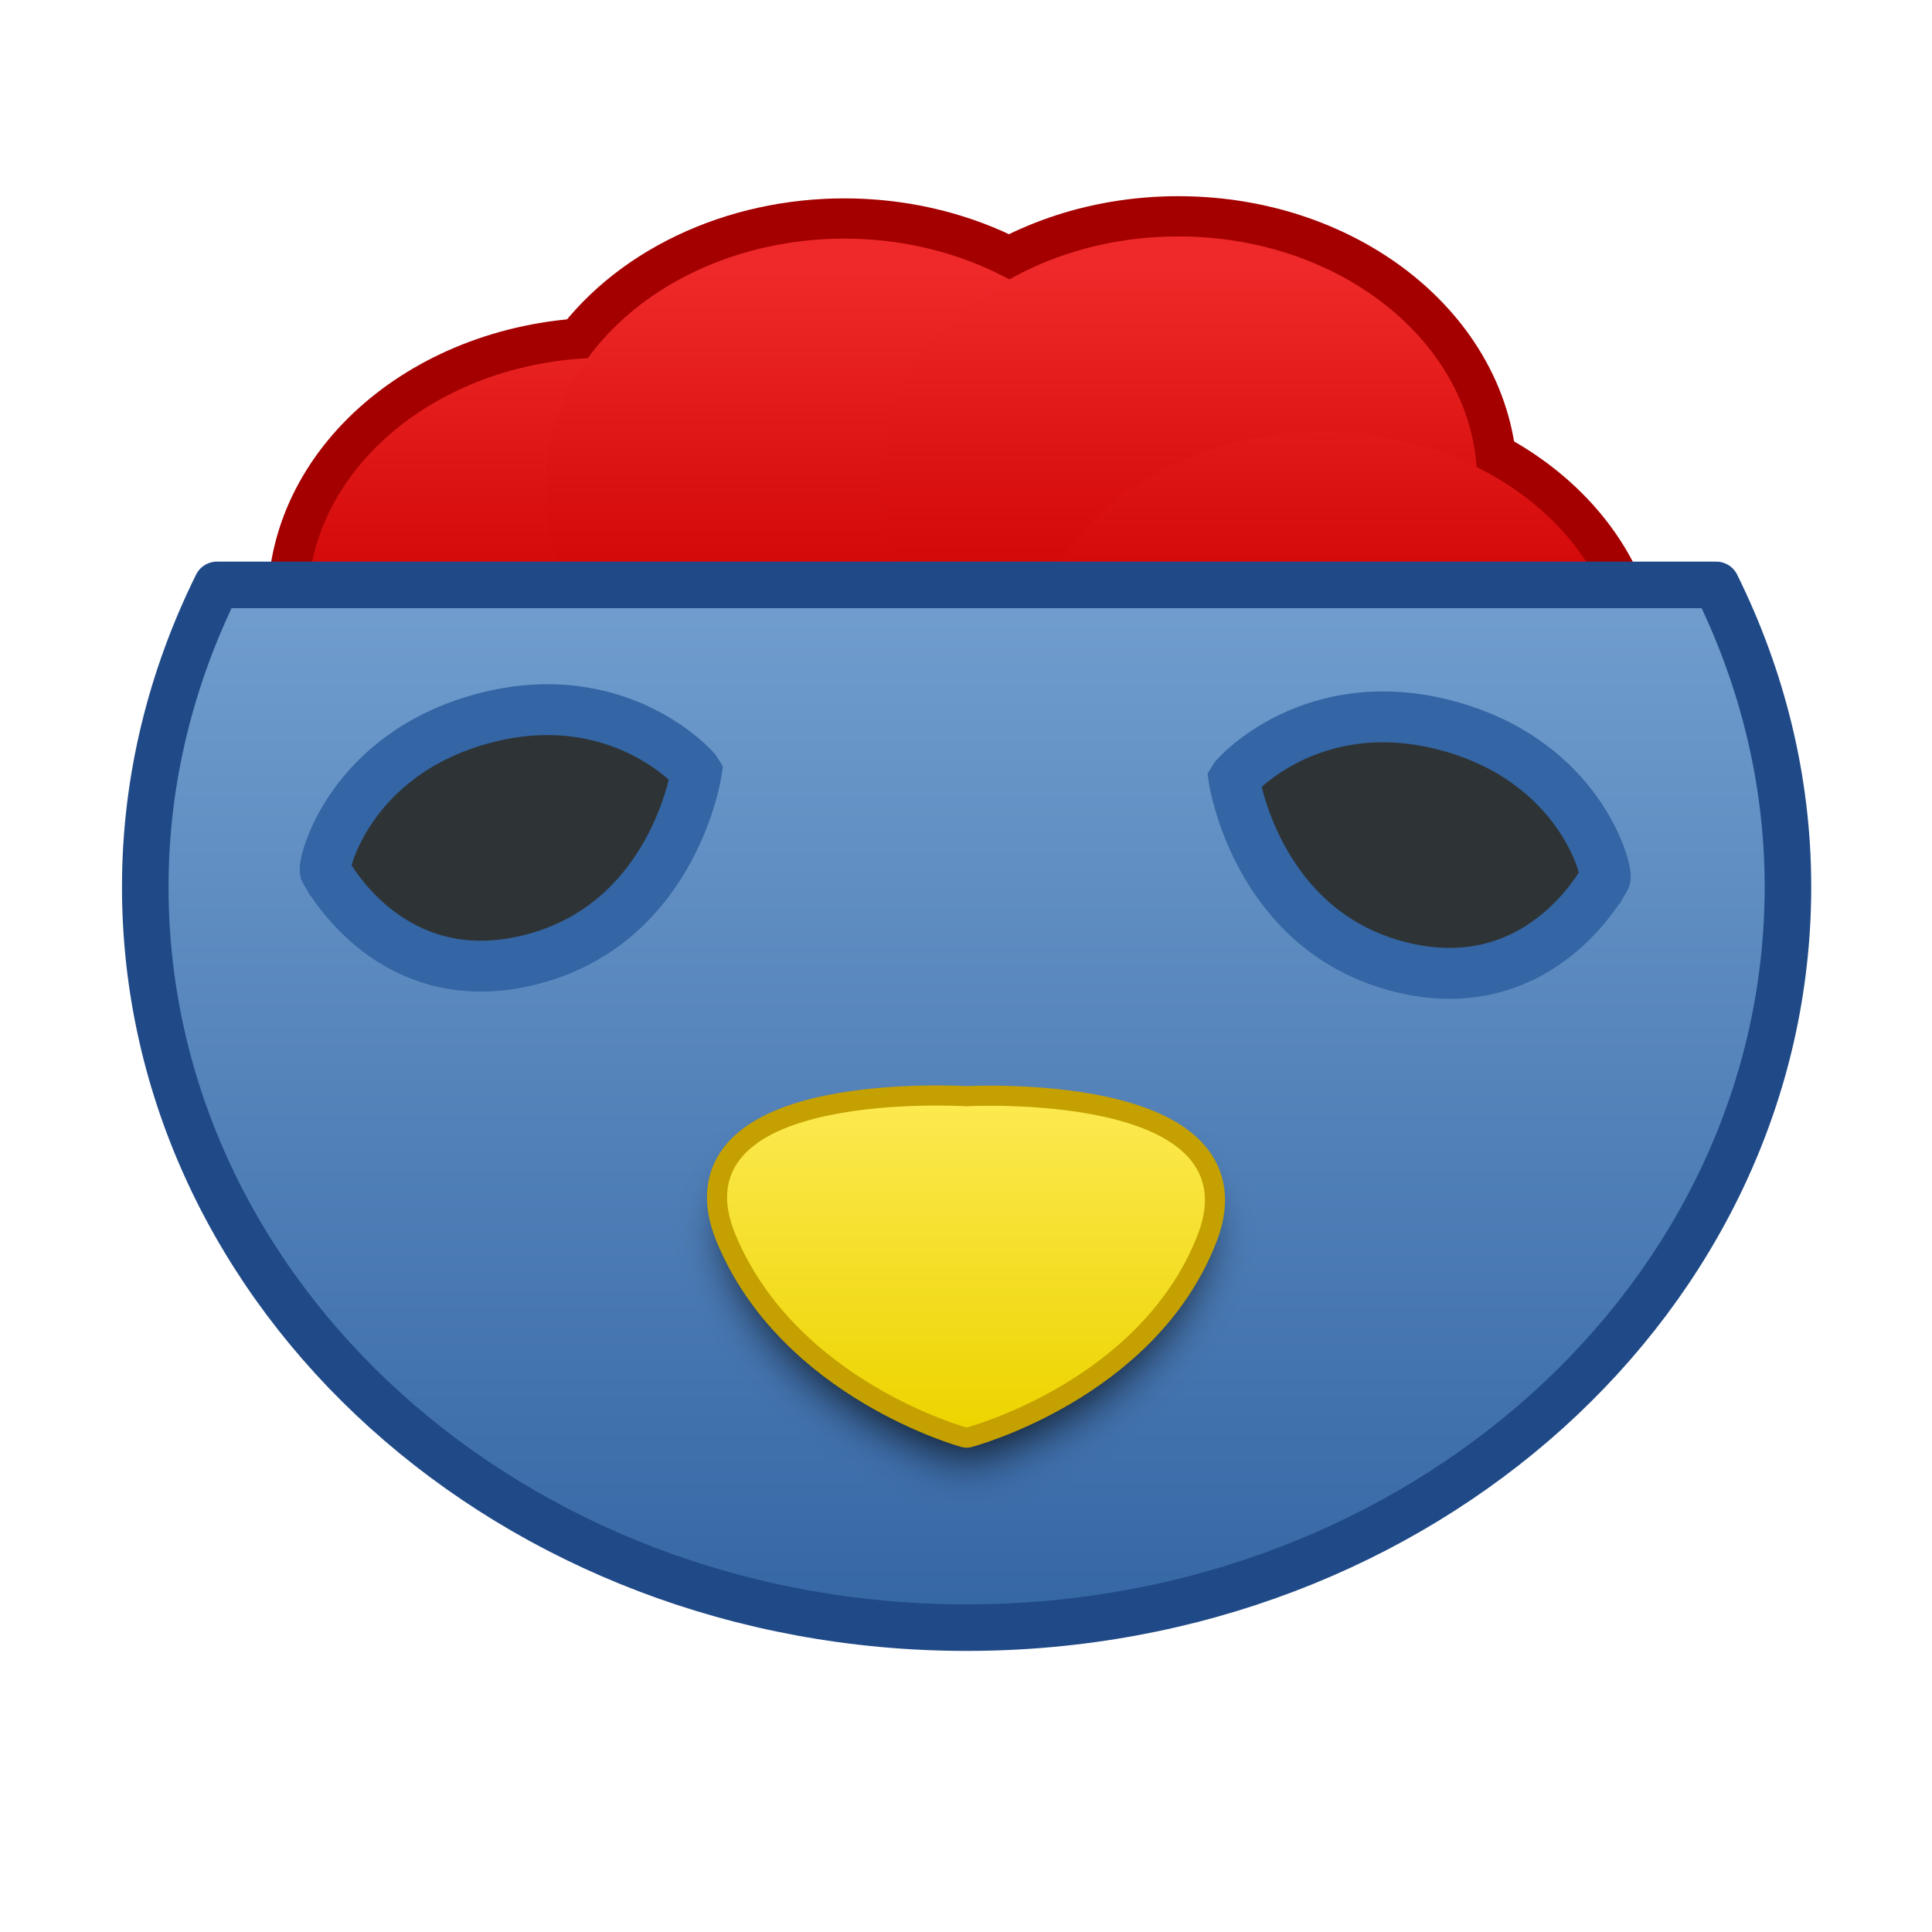
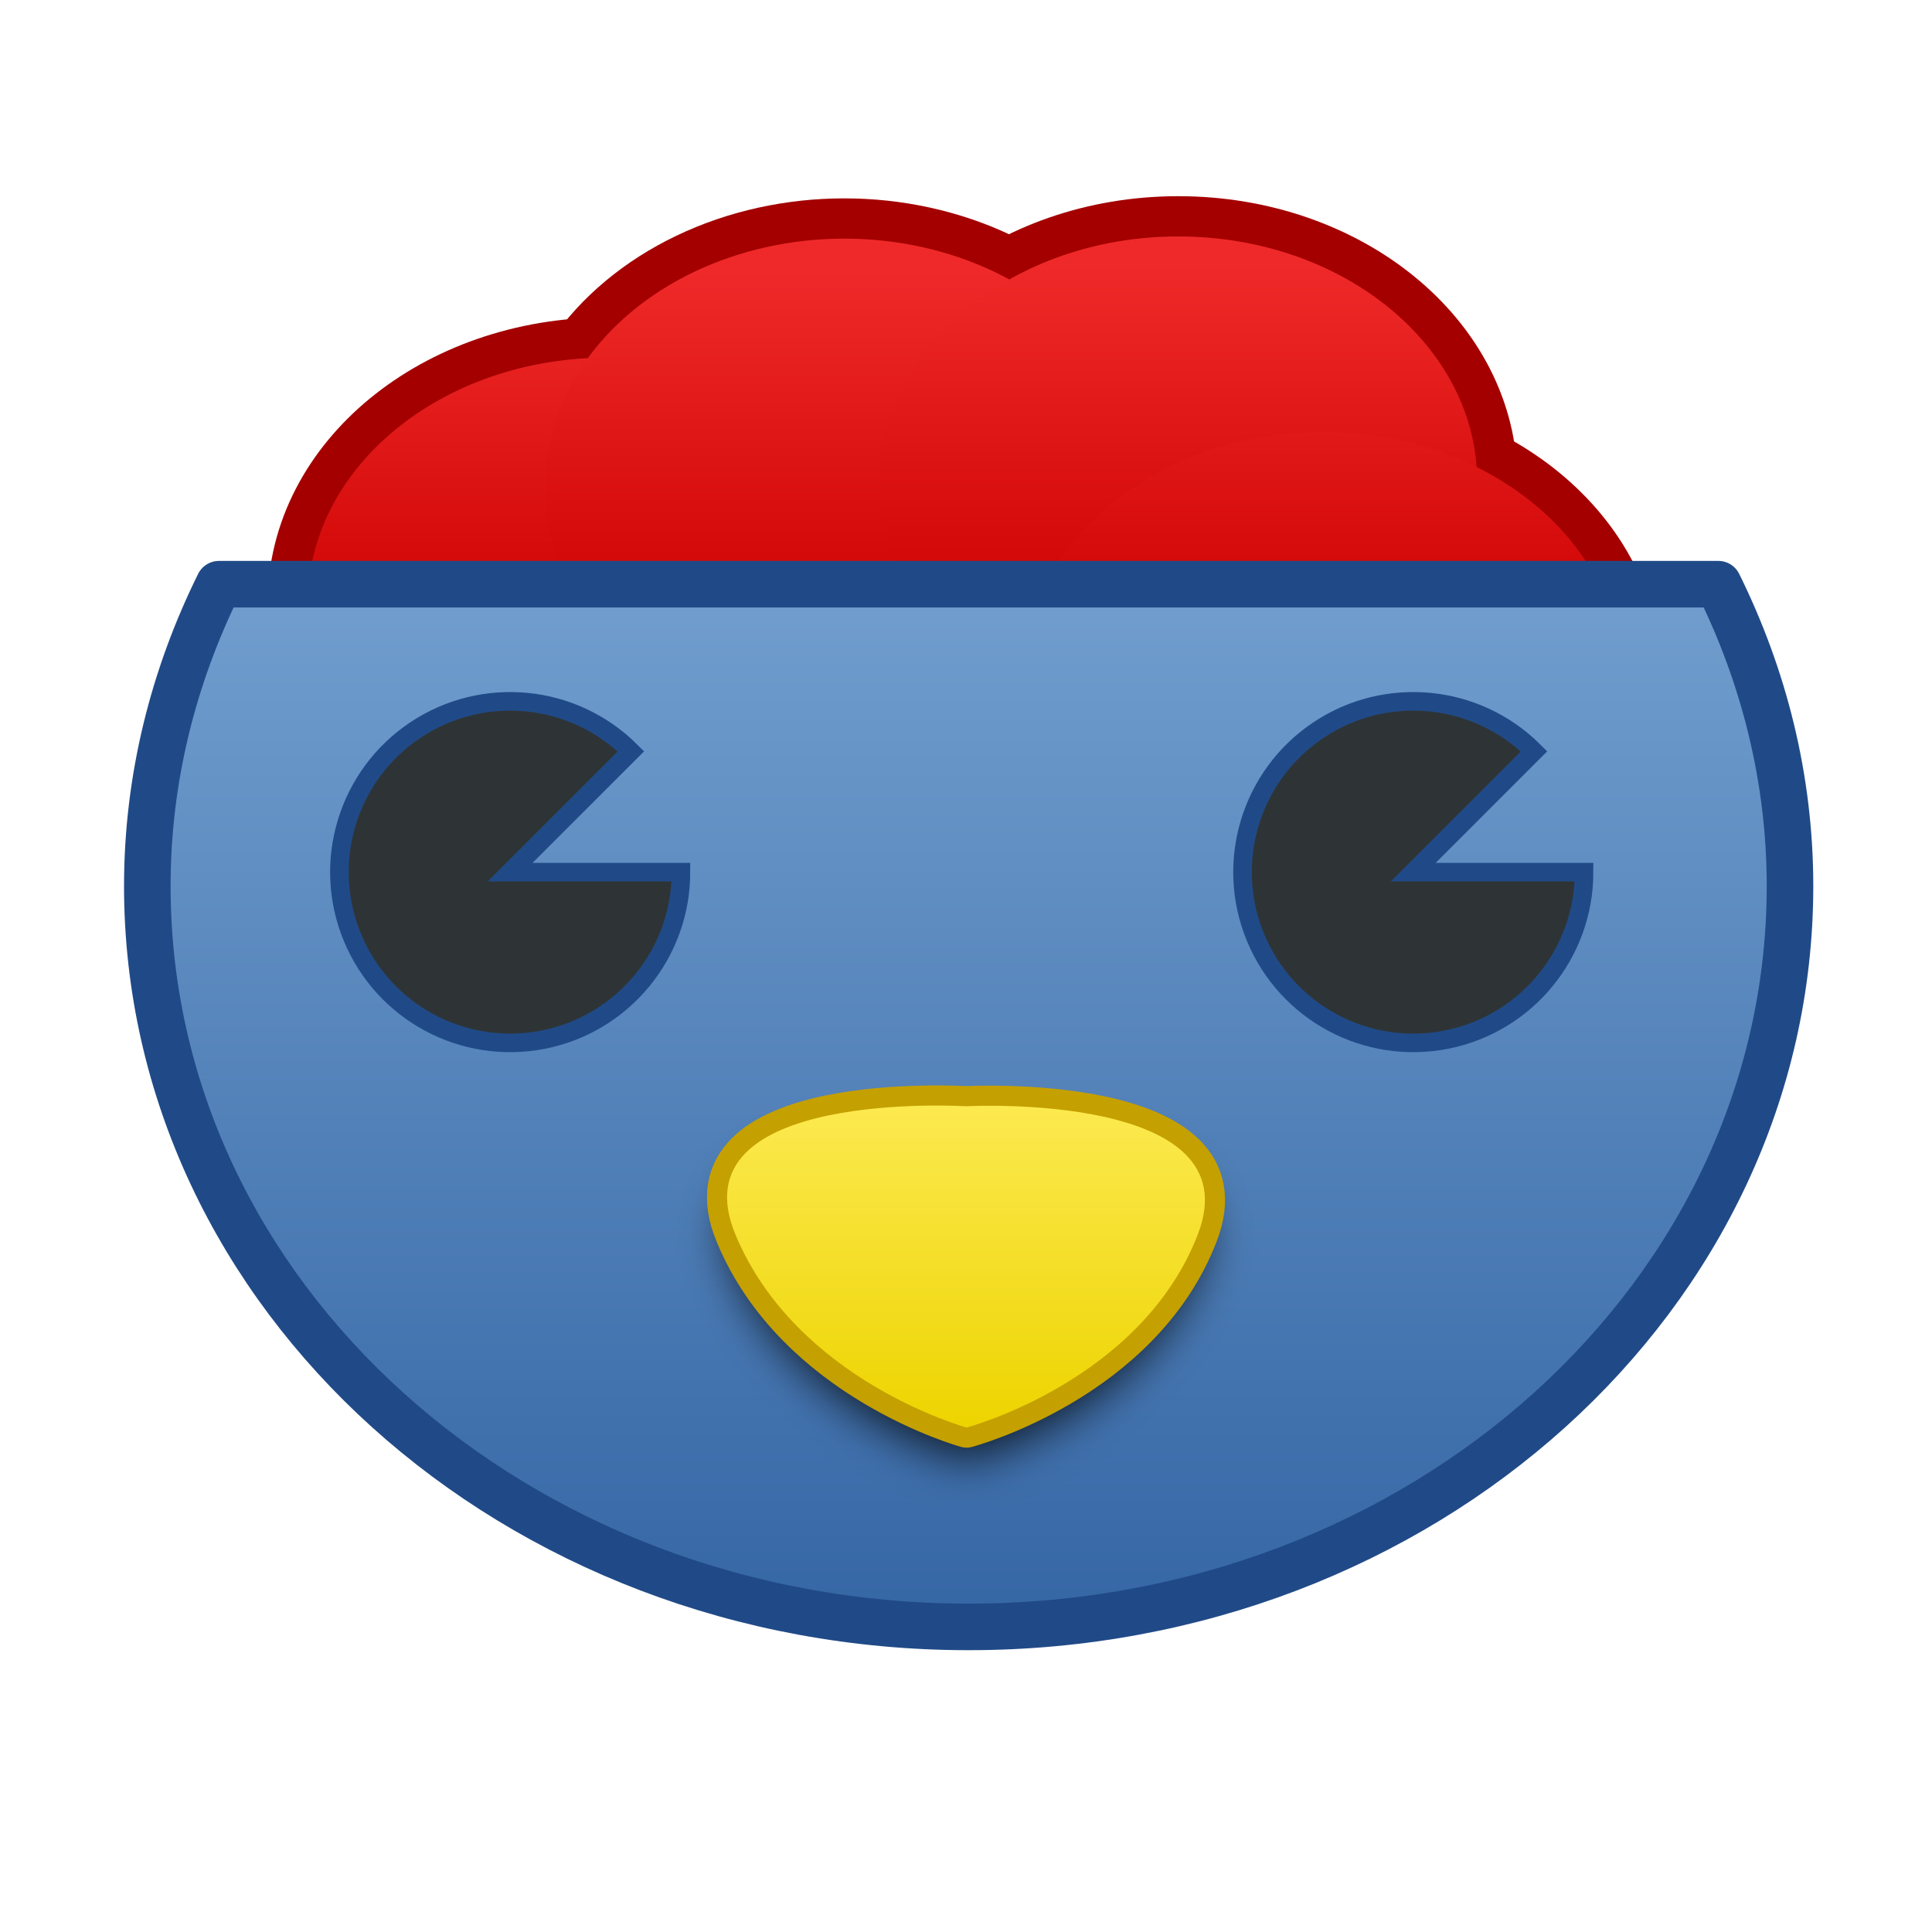
<svg xmlns="http://www.w3.org/2000/svg" xmlns:xlink="http://www.w3.org/1999/xlink" width="48px" height="48px" id="svg2993" version="1.1">
  <defs id="defs2995">
-     <linearGradient id="linearGradient3845">
-       <stop style="stop-color:#aeaead;stop-opacity:1;" offset="0" id="stop3847" />
-       <stop style="stop-color:#eeeeec;stop-opacity:0;" offset="1" id="stop3849" />
-     </linearGradient>
    <linearGradient id="linearGradient3882">
      <stop style="stop-color:#babdb6;stop-opacity:1;" offset="0" id="stop3884" />
      <stop style="stop-color:#eeeeec;stop-opacity:1;" offset="1" id="stop3886" />
    </linearGradient>
    <linearGradient id="linearGradient3872">
      <stop id="stop3880" offset="0" style="stop-color:#e0e2dd;stop-opacity:1;" />
      <stop style="stop-color:#eeeeec;stop-opacity:1;" offset="1" id="stop3876" />
    </linearGradient>
    <linearGradient id="linearGradient4114">
      <stop style="stop-color:#edd400;stop-opacity:1;" offset="0" id="stop4116" />
      <stop style="stop-color:#fce94f;stop-opacity:1;" offset="1" id="stop4118" />
    </linearGradient>
    <linearGradient id="linearGradient3939">
      <stop style="stop-color:#ef2929;stop-opacity:1;" offset="0" id="stop3941" />
      <stop style="stop-color:#cc0000;stop-opacity:1;" offset="1" id="stop3943" />
    </linearGradient>
    <linearGradient id="linearGradient3820">
      <stop style="stop-color:#eeeeec;stop-opacity:1;" offset="0" id="stop3822" />
      <stop style="stop-color:#eeeeec;stop-opacity:0;" offset="1" id="stop3824" />
    </linearGradient>
    <linearGradient id="linearGradient3903">
      <stop style="stop-color:#eeeeec;stop-opacity:1;" offset="0" id="stop3905" />
      <stop style="stop-color:#ffffff;stop-opacity:0;" offset="1" id="stop3907" />
    </linearGradient>
    <linearGradient id="linearGradient3891">
      <stop style="stop-color:#2e3436;stop-opacity:1;" offset="0" id="stop3893" />
      <stop style="stop-color:#eeeeec;stop-opacity:1;" offset="1" id="stop3895" />
    </linearGradient>
    <linearGradient id="linearGradient3883">
      <stop style="stop-color:#2e3436;stop-opacity:1;" offset="0" id="stop3885" />
      <stop style="stop-color:#2e3436;stop-opacity:0;" offset="1" id="stop3887" />
    </linearGradient>
    <linearGradient id="linearGradient3801">
      <stop style="stop-color:#f57900;stop-opacity:1;" offset="0" id="stop3803" />
      <stop style="stop-color:#fcaf3e;stop-opacity:1;" offset="1" id="stop3805" />
    </linearGradient>
    <linearGradient id="linearGradient3784">
      <stop style="stop-color:#3465a4;stop-opacity:1;" offset="0" id="stop3786" />
      <stop style="stop-color:#729fcf;stop-opacity:1;" offset="1" id="stop3788" />
    </linearGradient>
-     <linearGradient xlink:href="#linearGradient3784" id="linearGradient3790" x1="2.515" y1="44.204" x2="2.515" y2="17.14" gradientUnits="userSpaceOnUse" gradientTransform="translate(0.5149951,-3.186731)" />
+     <linearGradient xlink:href="#linearGradient3784" id="linearGradient3790" x1="2.515" y1="44.204" x2="2.515" y2="17.14" gradientUnits="userSpaceOnUse" gradientTransform="translate(0.5662911,-3.204602)" />
    <linearGradient xlink:href="#linearGradient3801" id="linearGradient3808" gradientUnits="userSpaceOnUse" gradientTransform="matrix(0.680266,0,0,0.680266,7.673616,16.61139)" x1="24" y1="39.08" x2="23.87" y2="31.379" />
    <radialGradient xlink:href="#linearGradient3820" id="radialGradient3828" cx="23.093" cy="31.611" fx="23.093" fy="31.611" r="3.826" gradientTransform="matrix(1.135759,-1.098012,0.9194646,0.9510735,-31.29284,32.15095)" gradientUnits="userSpaceOnUse" spreadMethod="reflect" />
    <linearGradient xlink:href="#linearGradient4114" id="linearGradient3024" gradientUnits="userSpaceOnUse" gradientTransform="matrix(1.058086,0,0,0.5787752,-1.379071,12.84868)" x1="24" y1="39.08" x2="24" y2="28" />
    <filter id="filter3842" x="-0.115" width="1.231" y="-0.171" height="1.342">
      <feGaussianBlur stdDeviation="0.571" id="feGaussianBlur3844" />
    </filter>
    <linearGradient xlink:href="#linearGradient3939" id="linearGradient4031" gradientUnits="userSpaceOnUse" x1="25.065" y1="7.359" x2="25.065" y2="16.558" />
    <linearGradient xlink:href="#linearGradient3939" id="linearGradient4033" gradientUnits="userSpaceOnUse" x1="18.94" y1="9.921" x2="18.94" y2="19.171" />
    <linearGradient xlink:href="#linearGradient3939" id="linearGradient4035" gradientUnits="userSpaceOnUse" x1="11.44" y1="9.921" x2="11.44" y2="19.186" />
    <linearGradient xlink:href="#linearGradient3939" id="linearGradient4043" gradientUnits="userSpaceOnUse" x1="7.315" y1="5.671" x2="7.315" y2="14.695" />
    <linearGradient xlink:href="#linearGradient4114" id="linearGradient4128" x1="24.015" y1="35.467" x2="24.015" y2="27.485" gradientUnits="userSpaceOnUse" />
    <linearGradient xlink:href="#linearGradient4114" id="linearGradient3046" gradientUnits="userSpaceOnUse" x1="24.015" y1="35.467" x2="24.015" y2="27.485" gradientTransform="translate(-0.2651651,-9.269906)" />
-     <radialGradient xlink:href="#linearGradient3845" id="radialGradient3853" cx="12.552" cy="18.216" fx="12.552" fy="18.216" r="4.61" gradientTransform="matrix(1.31183,1.4628518e-7,-1.1740685e-7,1.05286,-3.914025,0.01832768)" gradientUnits="userSpaceOnUse" />
  </defs>
  <g id="layer1">
    <g id="g3904" style="stroke:#a40000;stroke-opacity:1;stroke-width:2;stroke-miterlimit:4;stroke-dasharray:none">
      <path style="fill:url(#linearGradient4031);fill-opacity:1;stroke:#a40000;stroke-opacity:1;stroke-width:2;stroke-miterlimit:4;stroke-dasharray:none" id="path3906" d="m 22.539,15.296 c 0,3.368 -3.324,6.099 -7.425,6.099 -4.101,0 -7.425,-2.731 -7.425,-6.099 0,-3.368 3.324,-6.099 7.425,-6.099 4.101,0 7.425,2.731 7.425,6.099 z" transform="translate(-0.0392136,-0.3106602)" />
      <path d="m 22.539,15.296 a 7.425,6.099 0 1 1 -14.849,0 7.425,6.099 0 1 1 14.849,0 z" id="path3908" style="fill:url(#linearGradient4033);fill-opacity:1;stroke:#a40000;stroke-opacity:1;stroke-width:2;stroke-miterlimit:4;stroke-dasharray:none" transform="translate(5.862012,-3.197735)" />
      <path transform="translate(14.16163,-3.322735)" style="fill:url(#linearGradient4035);fill-opacity:1;stroke:#a40000;stroke-opacity:1;stroke-width:2;stroke-miterlimit:4;stroke-dasharray:none" id="path3910" d="m 22.539,15.296 c 0,3.368 -3.324,6.099 -7.425,6.099 -4.101,0 -7.425,-2.731 -7.425,-6.099 0,-3.368 3.324,-6.099 7.425,-6.099 4.101,0 7.425,2.731 7.425,6.099 z" />
      <path d="m 22.539,15.296 c 0,3.368 -3.324,6.099 -7.425,6.099 -4.101,0 -7.425,-2.731 -7.425,-6.099 0,-3.368 3.324,-6.099 7.425,-6.099 4.101,0 7.425,2.731 7.425,6.099 z" id="path3912" style="fill:url(#linearGradient4043);fill-opacity:1;stroke:#a40000;stroke-opacity:1;stroke-width:2;stroke-miterlimit:4;stroke-dasharray:none" transform="translate(17.74498,1.534783)" />
    </g>
    <g id="g4045">
      <path transform="translate(-0.0392136,-0.3106602)" d="m 22.539,15.296 c 0,3.368 -3.324,6.099 -7.425,6.099 -4.101,0 -7.425,-2.731 -7.425,-6.099 0,-3.368 3.324,-6.099 7.425,-6.099 4.101,0 7.425,2.731 7.425,6.099 z" id="path3796" style="fill:url(#linearGradient4031);fill-opacity:1;stroke:none" />
      <path transform="translate(5.862012,-3.197735)" style="fill:url(#linearGradient4033);fill-opacity:1;stroke:none" id="path3798" d="m 22.539,15.296 a 7.425,6.099 0 1 1 -14.849,0 7.425,6.099 0 1 1 14.849,0 z" />
      <path d="m 22.539,15.296 c 0,3.368 -3.324,6.099 -7.425,6.099 -4.101,0 -7.425,-2.731 -7.425,-6.099 0,-3.368 3.324,-6.099 7.425,-6.099 4.101,0 7.425,2.731 7.425,6.099 z" id="path3800" style="fill:url(#linearGradient4035);fill-opacity:1;stroke:none" transform="translate(14.16163,-3.322735)" />
      <path transform="translate(17.74498,1.534783)" style="fill:url(#linearGradient4043);fill-opacity:1;stroke:none" id="path3802" d="m 22.539,15.296 c 0,3.368 -3.324,6.099 -7.425,6.099 -4.101,0 -7.425,-2.731 -7.425,-6.099 0,-3.368 3.324,-6.099 7.425,-6.099 4.101,0 7.425,2.731 7.425,6.099 z" />
    </g>
-     <path style="fill:url(#linearGradient3790);fill-opacity:1;stroke:#204a87;stroke-width:1.157;stroke-linecap:square;stroke-linejoin:round;stroke-miterlimit:4;stroke-opacity:1;stroke-dasharray:none" d="m 5.39,14.532 c -1.133,2.291 -1.781,4.829 -1.781,7.5 0,10.174 9.128,18.406 20.406,18.406 11.278,0 20.406,-8.232 20.406,-18.406 0,-2.671 -0.648,-5.209 -1.781,-7.5 l -37.25,0 z" id="path3006" />
+     <path style="fill:url(#linearGradient3790);fill-opacity:1;stroke:#204a87;stroke-width:1.157;stroke-linecap:square;stroke-linejoin:round;stroke-miterlimit:4;stroke-opacity:1;stroke-dasharray:none" d="m 5.441,14.514 c -1.133,2.291 -1.781,4.829 -1.781,7.5 0,10.174 9.128,18.406 20.406,18.406 11.278,0 20.406,-8.232 20.406,-18.406 0,-2.671 -0.648,-5.209 -1.781,-7.5 l -37.25,0 z" id="path3006" />
    <path d="m 24.015,28.281 0,7.982 c 0,0 -4.232,-1.158 -5.744,-4.796 -1.512,-3.638 5.744,-3.186 5.744,-3.186 z m 0,-1.56e-4 0,7.982 c 0,0 4.332,-1.146 5.744,-4.796 1.379,-3.565 -5.744,-3.187 -5.744,-3.187 z" style="fill:#000000;fill-opacity:1;stroke:none;opacity:0.777;filter:url(#filter3842)" id="path3824" />
    <path d="m 24.015,27.485 0,7.982 c 0,0 -4.232,-1.158 -5.744,-4.796 -1.512,-3.638 5.744,-3.186 5.744,-3.186 z m 0,-1.56e-4 0,7.982 c 0,0 4.332,-1.146 5.744,-4.796 1.379,-3.565 -5.744,-3.187 -5.744,-3.187 z" style="fill:url(#linearGradient3024);fill-opacity:1;stroke:#c4a000;stroke-linejoin:round" id="path3026" />
    <path id="path3037" style="fill:url(#linearGradient4128);fill-opacity:1;stroke:none" d="m 24.015,27.485 0,7.982 c 0,0 -4.232,-1.158 -5.744,-4.796 -1.512,-3.638 5.744,-3.186 5.744,-3.186 z m 0,-1.56e-4 0,7.982 c 0,0 4.332,-1.146 5.744,-4.796 1.379,-3.565 -5.744,-3.187 -5.744,-3.187 z" />
-     <path id="path3831" d="m 39.878,21.819 c 0.077,-0.134 -0.591,-2.898 -3.925,-3.791 -3.334,-0.893 -5.248,1.241 -5.295,1.321 0,0 0.545,3.715 4.041,4.652 3.496,0.937 5.101,-2.048 5.178,-2.182 z" style="fill:#2e3436;stroke:#3465a4;stroke-width:1.264" />
-     <path style="fill:#2e3436;stroke:#3465a4;stroke-width:1.264" d="m 8.083,21.64 c -0.077,-0.134 0.591,-2.898 3.925,-3.791 3.334,-0.893 5.248,1.241 5.295,1.321 0,0 -0.545,3.715 -4.041,4.652 -3.496,0.937 -5.101,-2.048 -5.178,-2.182 z" id="path3859" />
+     <path style="fill:#2e3436;fill-opacity:1;stroke:#204a87;stroke-opacity:1" id="path3066" d="m 73.981,28.555 a 9.192,9.192 0 1 1 -2.692,-6.5 l -6.5,6.5 z" transform="matrix(0.4615802,0,0,0.4615802,-17.22975,8.487182)" />
+     <path transform="matrix(0.4615802,0,0,0.4615802,5.207755,8.487182)" d="m 73.981,28.555 a 9.192,9.192 0 1 1 -2.692,-6.5 l -6.5,6.5 z" id="path3839" style="fill:#2e3436;fill-opacity:1;stroke:#204a87;stroke-opacity:1" />
  </g>
</svg>
